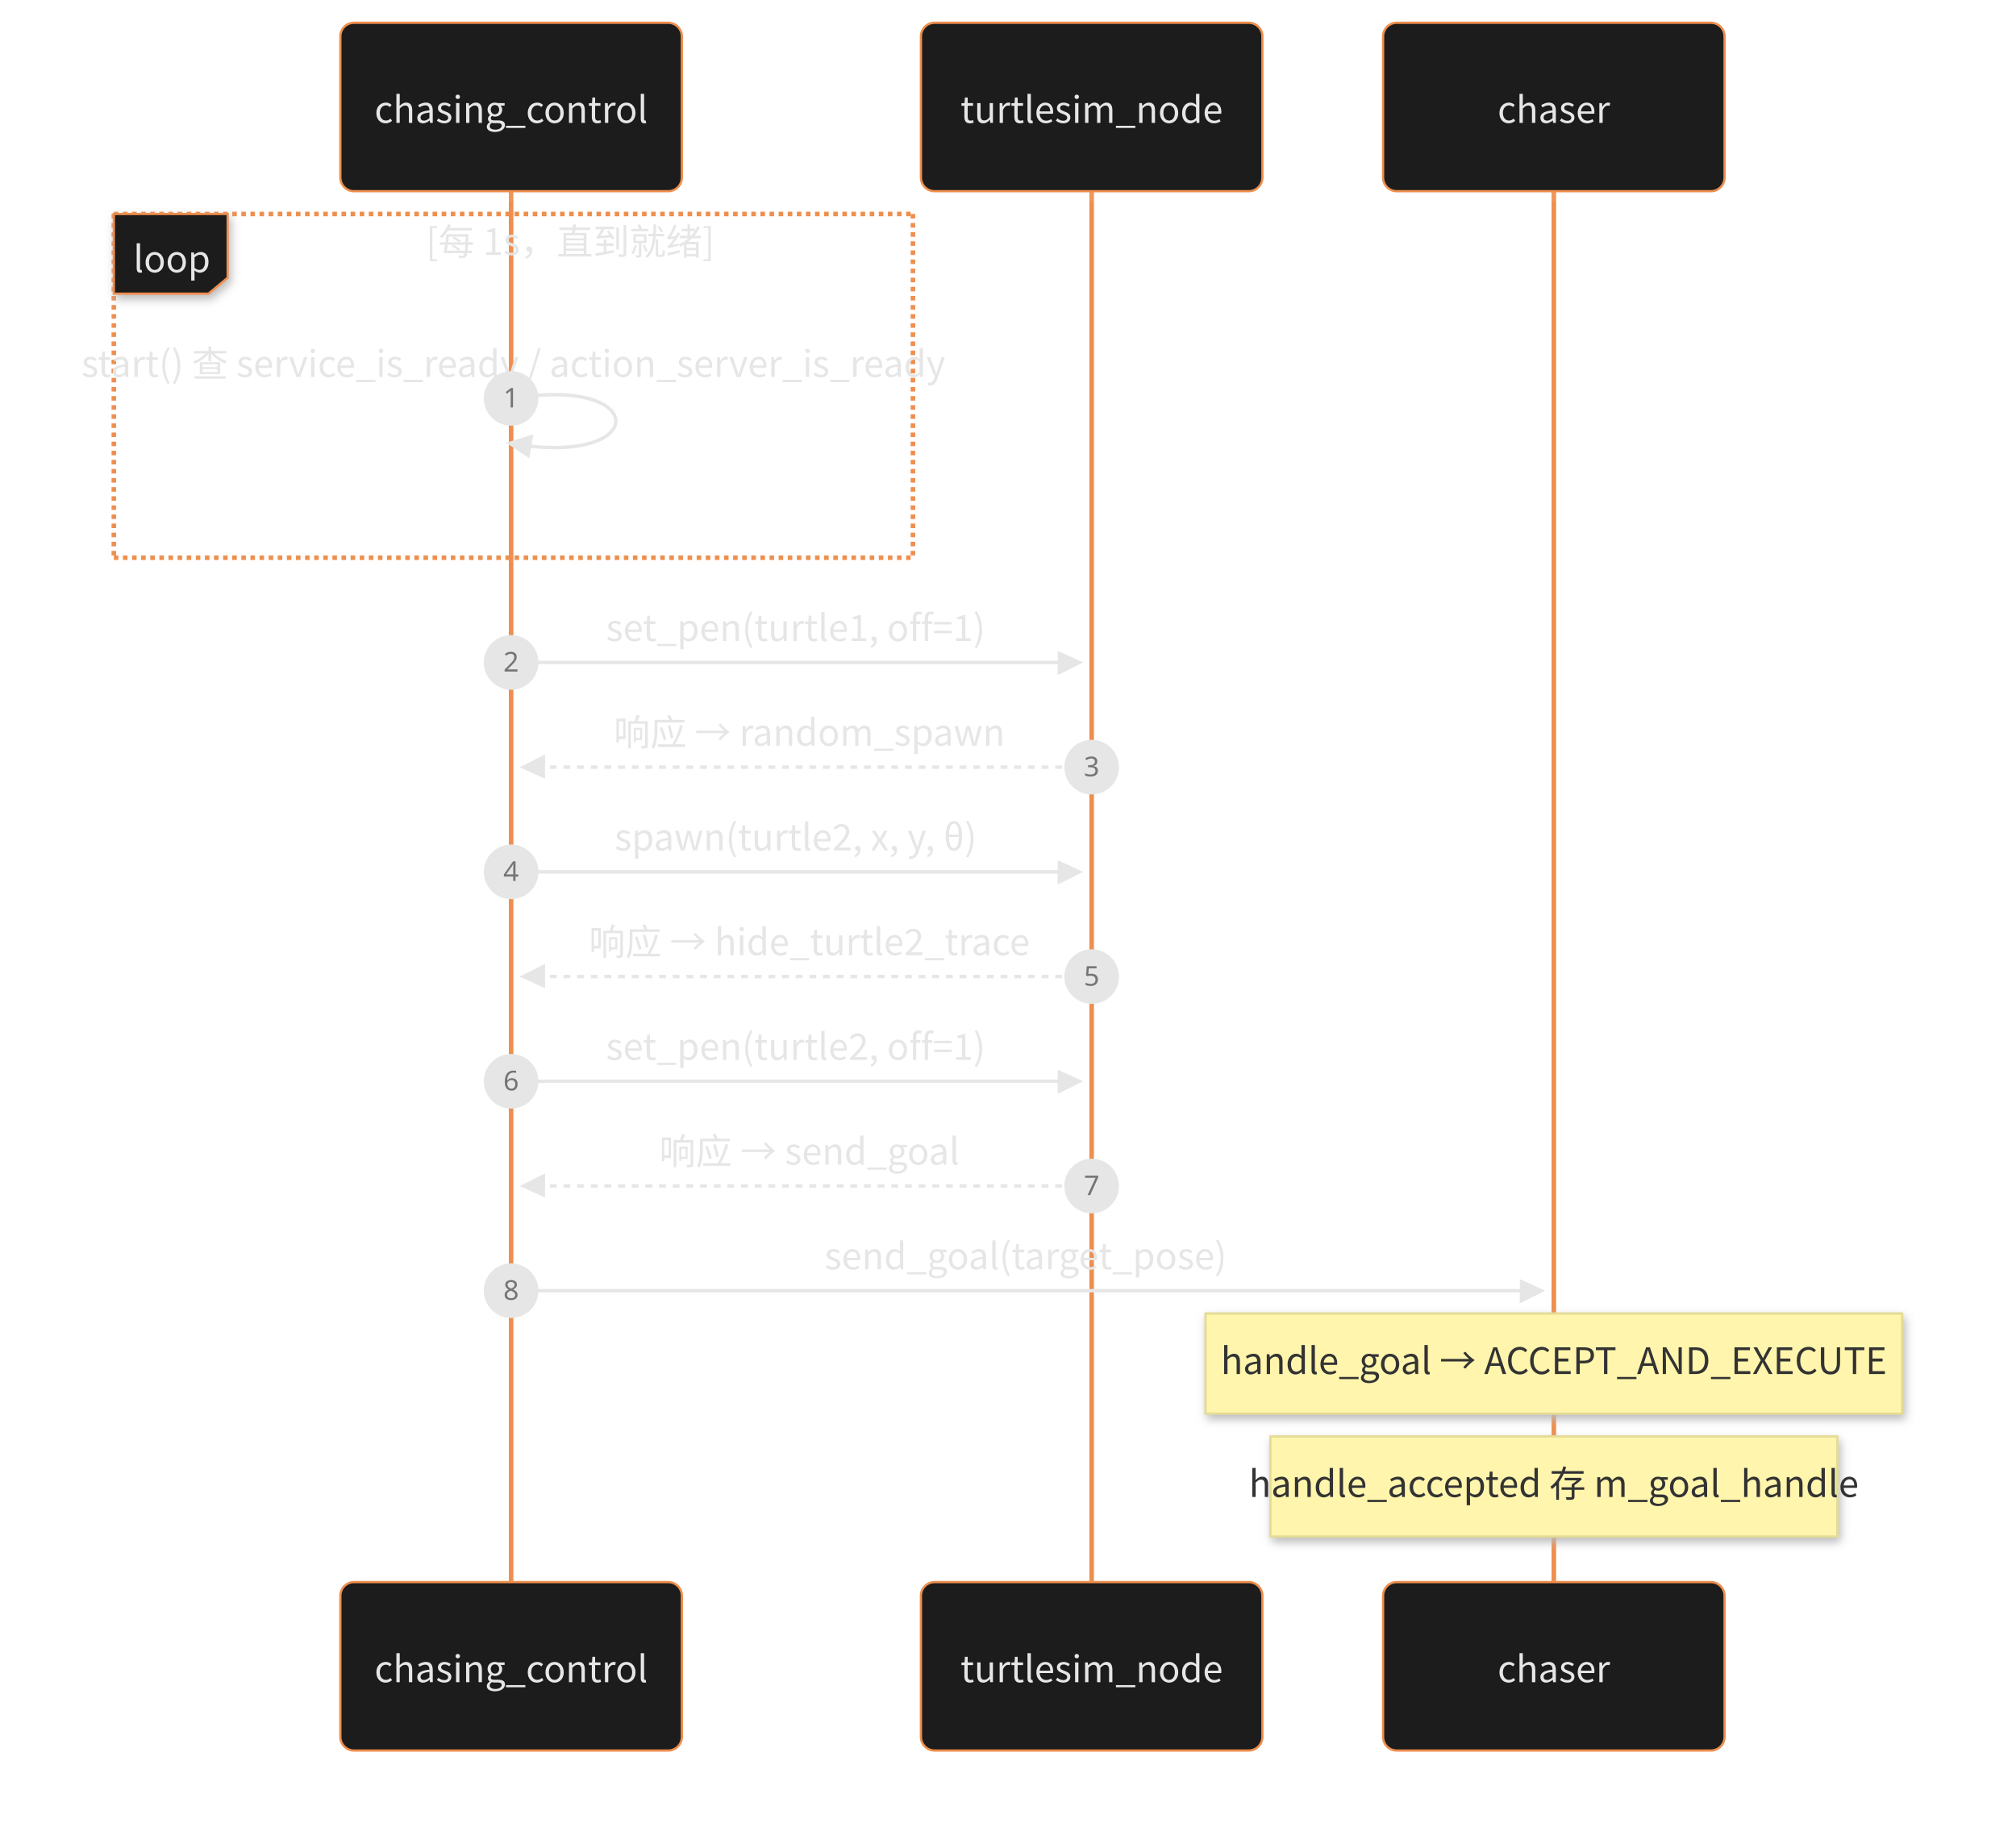
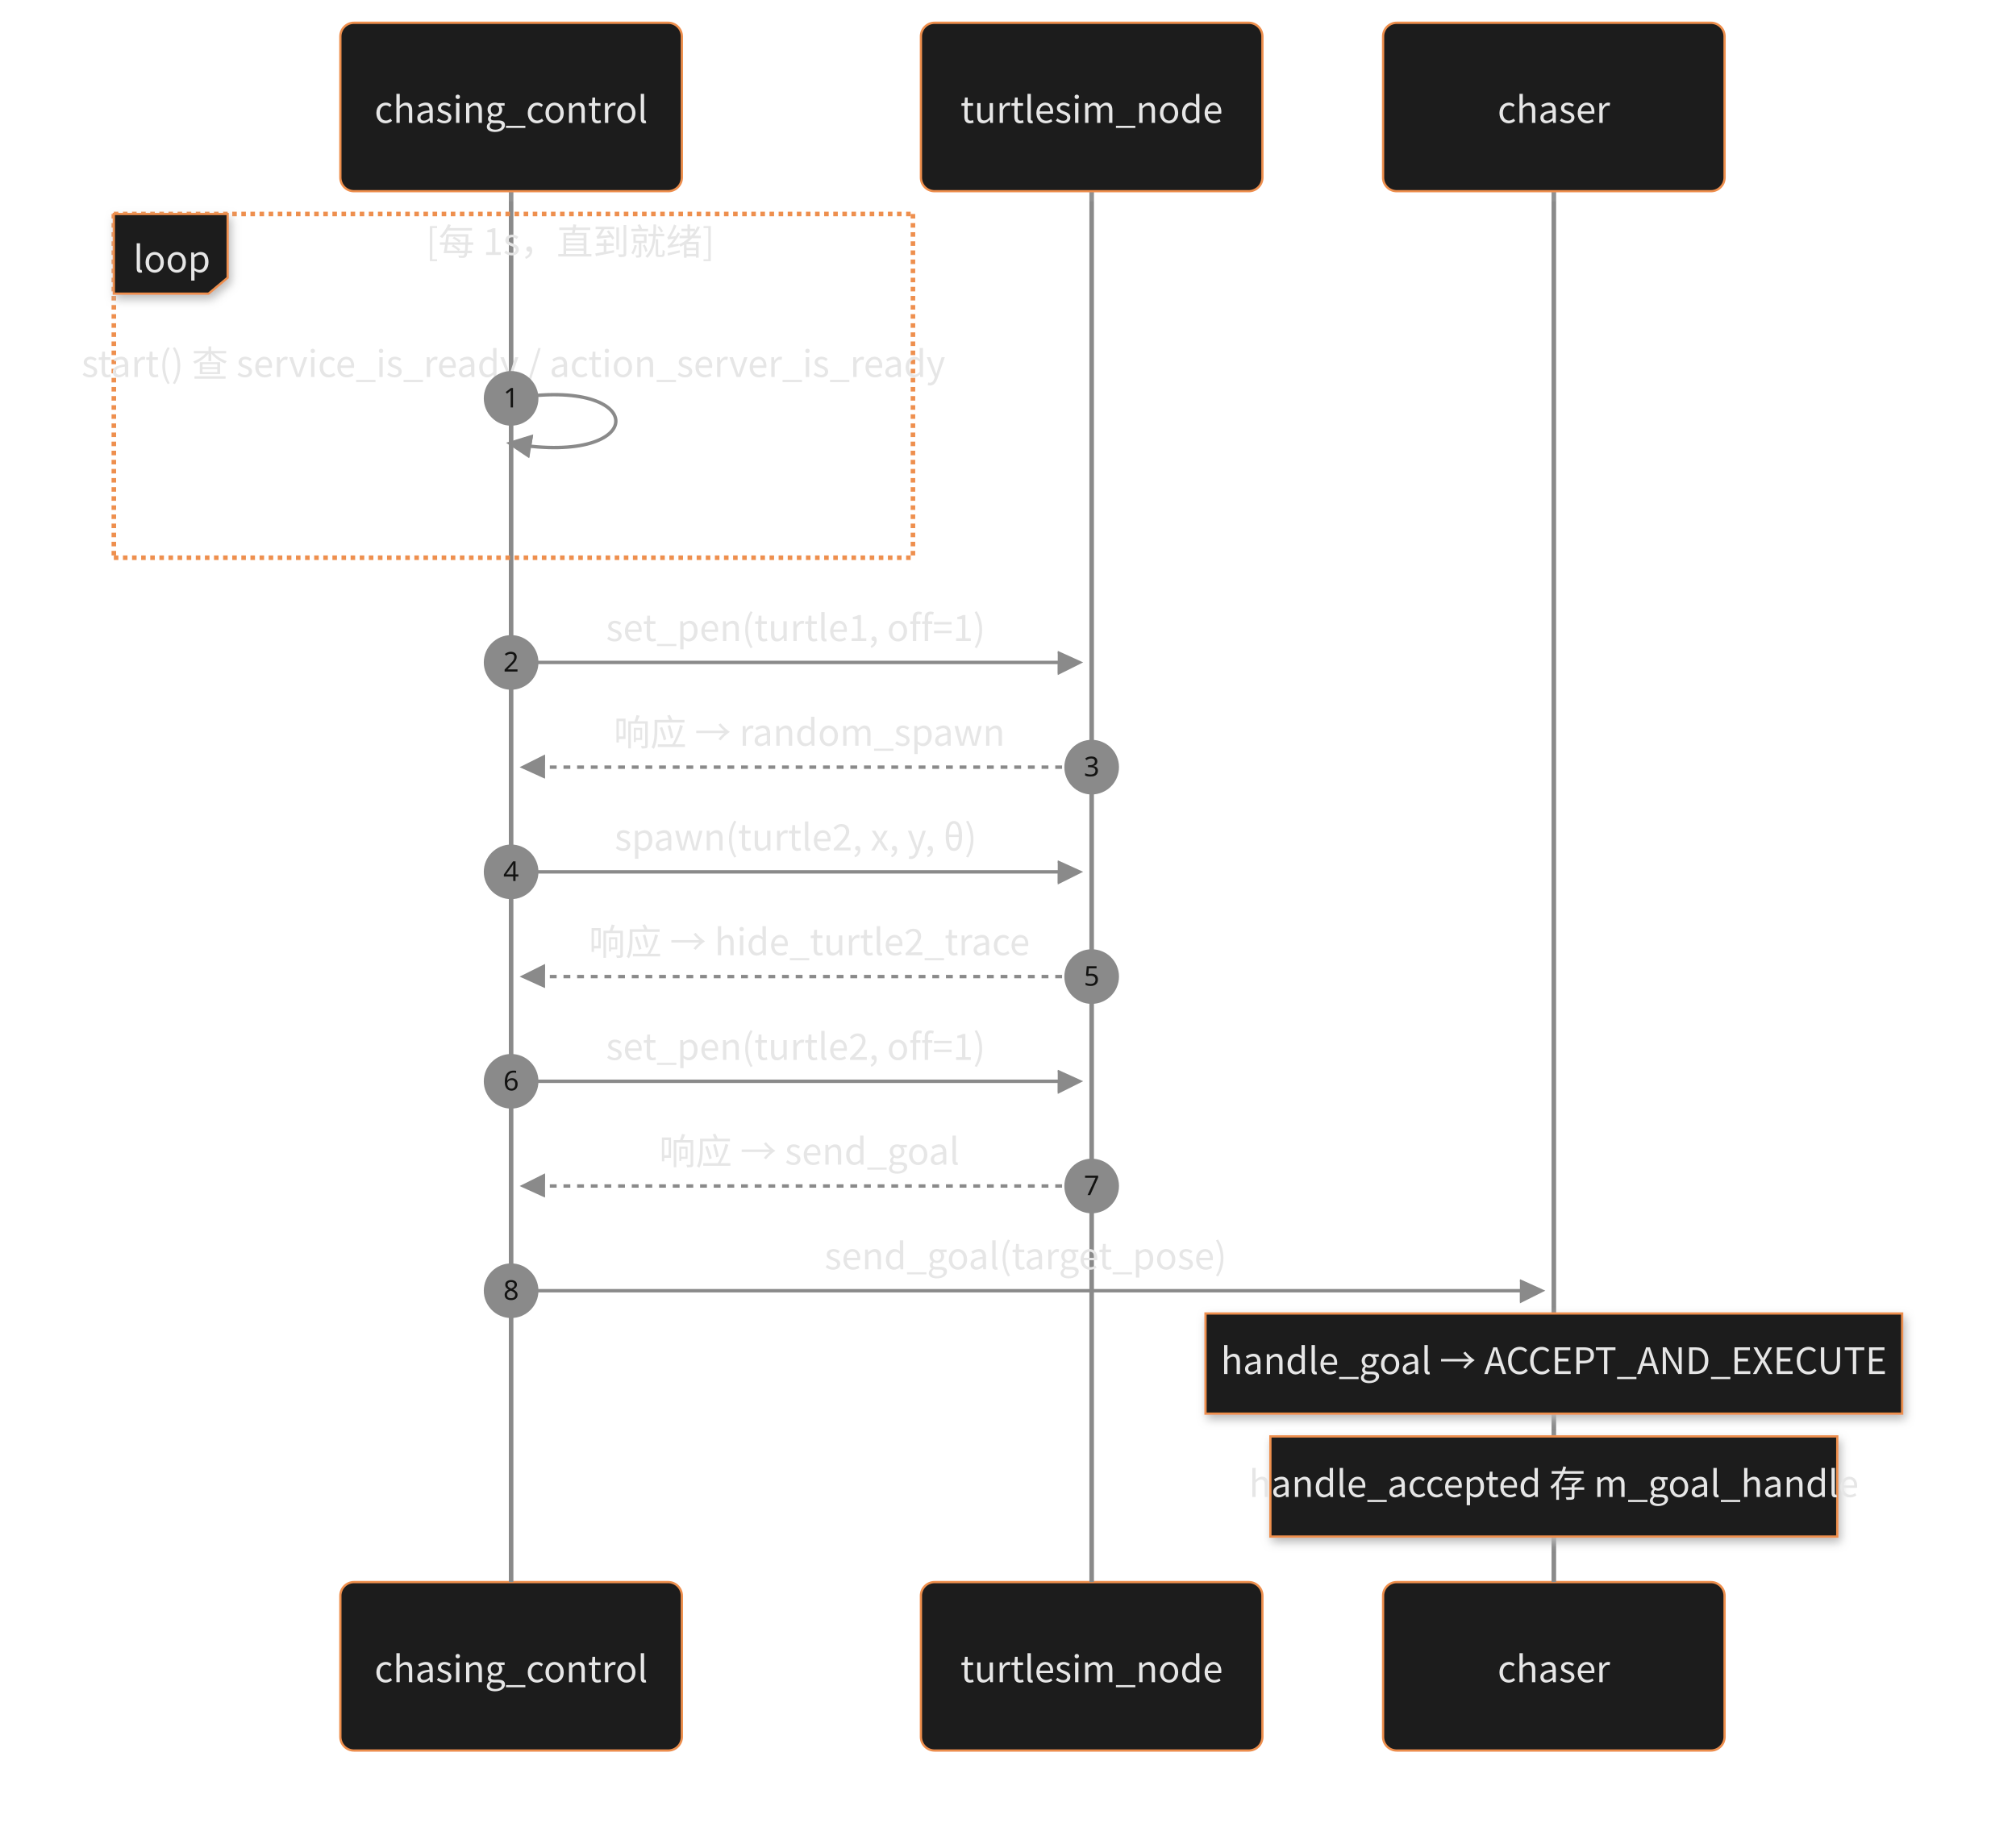
<svg xmlns="http://www.w3.org/2000/svg" id="my-svg" width="100%" style="max-width: 885.5px; background-color: rgb(19, 19, 18);" viewBox="-149.5 -10 885.5 810" role="graphics-document document" aria-roledescription="sequence">
  <g>
    <rect x="458" y="685" fill="#eaeaea" stroke="#666" width="150" height="74" name="CH" rx="6" ry="6" class="actor actor-bottom" data-look="neo" filter="url(#my-svg-drop-shadow)" />
    <text x="533" y="722" dominant-baseline="central" alignment-baseline="central" class="actor actor-box" style="text-anchor: middle; font-size: 16px; font-weight: 400;">
      <tspan x="533" dy="0">chaser</tspan>
    </text>
  </g>
  <g>
    <rect x="255" y="685" fill="#eaeaea" stroke="#666" width="150" height="74" name="TS" rx="6" ry="6" class="actor actor-bottom" data-look="neo" filter="url(#my-svg-drop-shadow)" />
    <text x="330" y="722" dominant-baseline="central" alignment-baseline="central" class="actor actor-box" style="text-anchor: middle; font-size: 16px; font-weight: 400;">
      <tspan x="330" dy="0">turtlesim_node</tspan>
    </text>
  </g>
  <g>
    <rect x="0" y="685" fill="#eaeaea" stroke="#666" width="150" height="74" name="CC" rx="6" ry="6" class="actor actor-bottom" data-look="neo" filter="url(#my-svg-drop-shadow)" />
    <text x="75" y="722" dominant-baseline="central" alignment-baseline="central" class="actor actor-box" style="text-anchor: middle; font-size: 16px; font-weight: 400;">
      <tspan x="75" dy="0">chasing_control</tspan>
    </text>
  </g>
  <g>
    <line id="actor2" x1="533" y1="74" x2="533" y2="685" class="actor-line 200" stroke-width="0.5px" stroke="#999" name="CH" data-et="life-line" data-id="CH" />
    <g id="root-2" data-look="neo" data-et="participant" data-type="participant" data-id="CH">
      <rect x="458" y="0" fill="#eaeaea" stroke="#666" width="150" height="74" name="CH" rx="6" ry="6" class="actor actor-top" data-look="neo" filter="url(#my-svg-drop-shadow)" />
      <text x="533" y="37" dominant-baseline="central" alignment-baseline="central" class="actor actor-box" style="text-anchor: middle; font-size: 16px; font-weight: 400;">
        <tspan x="533" dy="0">chaser</tspan>
      </text>
    </g>
  </g>
  <g>
    <line id="actor1" x1="330" y1="74" x2="330" y2="685" class="actor-line 200" stroke-width="0.5px" stroke="#999" name="TS" data-et="life-line" data-id="TS" />
    <g id="root-1" data-look="neo" data-et="participant" data-type="participant" data-id="TS">
      <rect x="255" y="0" fill="#eaeaea" stroke="#666" width="150" height="74" name="TS" rx="6" ry="6" class="actor actor-top" data-look="neo" filter="url(#my-svg-drop-shadow)" />
      <text x="330" y="37" dominant-baseline="central" alignment-baseline="central" class="actor actor-box" style="text-anchor: middle; font-size: 16px; font-weight: 400;">
        <tspan x="330" dy="0">turtlesim_node</tspan>
      </text>
    </g>
  </g>
  <g>
    <line id="actor0" x1="75" y1="74" x2="75" y2="685" class="actor-line 200" stroke-width="0.5px" stroke="#999" name="CC" data-et="life-line" data-id="CC" />
    <g id="root-0" data-look="neo" data-et="participant" data-type="participant" data-id="CC">
      <rect x="0" y="0" fill="#eaeaea" stroke="#666" width="150" height="74" name="CC" rx="6" ry="6" class="actor actor-top" data-look="neo" filter="url(#my-svg-drop-shadow)" />
      <text x="75" y="37" dominant-baseline="central" alignment-baseline="central" class="actor actor-box" style="text-anchor: middle; font-size: 16px; font-weight: 400;">
        <tspan x="75" dy="0">chasing_control</tspan>
      </text>
    </g>
  </g>
-   <style>#my-svg{font-family:Noto Sans CJK SC,Noto Sans CJK JP,sans-serif;font-size:16px;fill:#E6E6E6;}@keyframes edge-animation-frame{from{stroke-dashoffset:0;}}@keyframes dash{to{stroke-dashoffset:0;}}#my-svg .edge-animation-slow{stroke-dasharray:9,5!important;stroke-dashoffset:900;animation:dash 50s linear infinite;stroke-linecap:round;}#my-svg .edge-animation-fast{stroke-dasharray:9,5!important;stroke-dashoffset:900;animation:dash 20s linear infinite;stroke-linecap:round;}#my-svg .error-icon{fill:#181818;}#my-svg .error-text{fill:#e7e7e7;stroke:#e7e7e7;}#my-svg .edge-thickness-normal{stroke-width:1px;}#my-svg .edge-thickness-thick{stroke-width:3.5px;}#my-svg .edge-pattern-solid{stroke-dasharray:0;}#my-svg .edge-thickness-invisible{stroke-width:0;fill:none;}#my-svg .edge-pattern-dashed{stroke-dasharray:3;}#my-svg .edge-pattern-dotted{stroke-dasharray:2;}#my-svg .marker{fill:#8A8A8A;stroke:#8A8A8A;}#my-svg .marker.cross{stroke:#8A8A8A;}#my-svg svg{font-family:Noto Sans CJK SC,Noto Sans CJK JP,sans-serif;font-size:16px;}#my-svg p{margin:0;}#my-svg .actor{stroke:#EE8F4E;fill:#1C1C1C;stroke-width:1;}#my-svg rect.actor.outer-path[data-look="neo"]{filter:drop-shadow( 1px 2px 2px rgba(185,185,185,1));}#my-svg rect.note[data-look="neo"]{stroke:hsl(52.683, 60%, 73.922%);fill:#fff5ad;filter:drop-shadow( 1px 2px 2px rgba(185,185,185,1));}#my-svg text.actor&gt;tspan{fill:#E6E6E6;stroke:none;}#my-svg .actor-line{stroke:#EE8F4E;}#my-svg .innerArc{stroke-width:1.5;stroke-dasharray:none;}#my-svg .messageLine0{stroke-width:1.5;stroke-dasharray:none;stroke:#E6E6E6;}#my-svg .messageLine1{stroke-width:1.5;stroke-dasharray:2,2;stroke:#E6E6E6;}#my-svg [id$="-arrowhead"] path{fill:#E6E6E6;stroke:#E6E6E6;}#my-svg .sequenceNumber{fill:#757575;}#my-svg [id$="-sequencenumber"]{fill:#E6E6E6;}#my-svg [id$="-crosshead"] path{fill:#E6E6E6;stroke:#E6E6E6;}#my-svg .messageText{fill:#E6E6E6;stroke:none;}#my-svg .labelBox{stroke:#EE8F4E;fill:#1C1C1C;filter:drop-shadow( 1px 2px 2px rgba(185,185,185,1));}#my-svg .labelText,#my-svg .labelText&gt;tspan{fill:#E6E6E6;stroke:none;}#my-svg .loopText,#my-svg .loopText&gt;tspan{fill:#E6E6E6;stroke:none;}#my-svg .sectionTitle,#my-svg .sectionTitle&gt;tspan{fill:#E6E6E6;stroke:none;}#my-svg .loopLine{stroke-width:2px;stroke-dasharray:2,2;stroke:#EE8F4E;fill:#EE8F4E;}#my-svg .note{stroke:hsl(52.683, 60%, 73.922%);fill:#fff5ad;}#my-svg .noteText,#my-svg .noteText&gt;tspan{fill:#333;stroke:none;}#my-svg .activation0{fill:#1C1C1C;stroke:hsl(0, 0%, 0.98%);}#my-svg .activation1{fill:#1C1C1C;stroke:hsl(0, 0%, 0.98%);}#my-svg .activation2{fill:#1C1C1C;stroke:hsl(0, 0%, 0.98%);}#my-svg .actorPopupMenu{position:absolute;}#my-svg .actorPopupMenuPanel{position:absolute;fill:#1C1C1C;box-shadow:0px 8px 16px 0px rgba(0,0,0,0.2);filter:drop-shadow(3px 5px 2px rgb(0 0 0 / 0.4));}#my-svg .actor-man circle,#my-svg line{fill:#1C1C1C;stroke-width:2px;}#my-svg g rect.rect{filter:drop-shadow( 1px 2px 2px rgba(185,185,185,1));stroke:#EE8F4E;}#my-svg .node .neo-node{stroke:#EE8F4E;}#my-svg [data-look="neo"].node rect,#my-svg [data-look="neo"].cluster rect,#my-svg [data-look="neo"].node polygon{stroke:#EE8F4E;filter:drop-shadow( 1px 2px 2px rgba(185,185,185,1));}#my-svg [data-look="neo"].swimlane.cluster rect{filter:none;}#my-svg [data-look="neo"].node path{stroke:#EE8F4E;stroke-width:1px;}#my-svg [data-look="neo"].node .outer-path{filter:drop-shadow( 1px 2px 2px rgba(185,185,185,1));}#my-svg [data-look="neo"].node .neo-line path{stroke:#EE8F4E;filter:none;}#my-svg [data-look="neo"].node circle{stroke:#EE8F4E;filter:drop-shadow( 1px 2px 2px rgba(185,185,185,1));}#my-svg [data-look="neo"].node circle .state-start{fill:#000000;}#my-svg [data-look="neo"].icon-shape .icon{fill:#EE8F4E;filter:drop-shadow( 1px 2px 2px rgba(185,185,185,1));}#my-svg [data-look="neo"].icon-shape .icon-neo path{stroke:#EE8F4E;filter:drop-shadow( 1px 2px 2px rgba(185,185,185,1));}#my-svg :root{--mermaid-font-family:"trebuchet ms",verdana,arial,sans-serif;}</style>
+   <style>#my-svg{font-family:Noto Sans CJK SC,Noto Sans CJK JP,sans-serif;font-size:16px;fill:#E6E6E6;}@keyframes edge-animation-frame{from{stroke-dashoffset:0;}}@keyframes dash{to{stroke-dashoffset:0;}}#my-svg .edge-animation-slow{stroke-dasharray:9,5!important;stroke-dashoffset:900;animation:dash 50s linear infinite;stroke-linecap:round;}#my-svg .edge-animation-fast{stroke-dasharray:9,5!important;stroke-dashoffset:900;animation:dash 20s linear infinite;stroke-linecap:round;}#my-svg .error-icon{fill:#181818;}#my-svg .error-text{fill:#e7e7e7;stroke:#e7e7e7;}#my-svg .edge-thickness-normal{stroke-width:1px;}#my-svg .edge-thickness-thick{stroke-width:3.5px;}#my-svg .edge-pattern-solid{stroke-dasharray:0;}#my-svg .edge-thickness-invisible{stroke-width:0;fill:none;}#my-svg .edge-pattern-dashed{stroke-dasharray:3;}#my-svg .edge-pattern-dotted{stroke-dasharray:2;}#my-svg .marker{fill:#8A8A8A;stroke:#8A8A8A;}#my-svg .marker.cross{stroke:#8A8A8A;}#my-svg svg{font-family:Noto Sans CJK SC,Noto Sans CJK JP,sans-serif;font-size:16px;}#my-svg p{margin:0;}#my-svg .actor{stroke:#EE8F4E;fill:#1C1C1C;stroke-width:1;}#my-svg rect.actor.outer-path[data-look="neo"]{filter:drop-shadow( 1px 2px 2px rgba(185,185,185,1));}#my-svg rect.note[data-look="neo"]{stroke:#EE8F4E;fill:#1C1C1C;filter:drop-shadow( 1px 2px 2px rgba(185,185,185,1));}#my-svg text.actor&gt;tspan{fill:#E6E6E6;stroke:none;}#my-svg .actor-line{stroke:#8A8A8A;}#my-svg .innerArc{stroke-width:1.5;stroke-dasharray:none;}#my-svg .messageLine0{stroke-width:1.5;stroke-dasharray:none;stroke:#8A8A8A;}#my-svg .messageLine1{stroke-width:1.5;stroke-dasharray:2,2;stroke:#8A8A8A;}#my-svg [id$="-arrowhead"] path{fill:#8A8A8A;stroke:#8A8A8A;}#my-svg .sequenceNumber{fill:#131312;}#my-svg [id$="-sequencenumber"]{fill:#8A8A8A;}#my-svg [id$="-crosshead"] path{fill:#8A8A8A;stroke:#8A8A8A;}#my-svg .messageText{fill:#E6E6E6;stroke:none;}#my-svg .labelBox{stroke:#EE8F4E;fill:#1C1C1C;filter:drop-shadow( 1px 2px 2px rgba(185,185,185,1));}#my-svg .labelText,#my-svg .labelText&gt;tspan{fill:#E6E6E6;stroke:none;}#my-svg .loopText,#my-svg .loopText&gt;tspan{fill:#E6E6E6;stroke:none;}#my-svg .sectionTitle,#my-svg .sectionTitle&gt;tspan{fill:#E6E6E6;stroke:none;}#my-svg .loopLine{stroke-width:2px;stroke-dasharray:2,2;stroke:#EE8F4E;fill:#EE8F4E;}#my-svg .note{stroke:#EE8F4E;fill:#1C1C1C;}#my-svg .noteText,#my-svg .noteText&gt;tspan{fill:#E6E6E6;stroke:none;}#my-svg .activation0{fill:#1C1C1C;stroke:#EE8F4E;}#my-svg .activation1{fill:#1C1C1C;stroke:#EE8F4E;}#my-svg .activation2{fill:#1C1C1C;stroke:#EE8F4E;}#my-svg .actorPopupMenu{position:absolute;}#my-svg .actorPopupMenuPanel{position:absolute;fill:#1C1C1C;box-shadow:0px 8px 16px 0px rgba(0,0,0,0.2);filter:drop-shadow(3px 5px 2px rgb(0 0 0 / 0.4));}#my-svg .actor-man circle,#my-svg line{fill:#1C1C1C;stroke-width:2px;}#my-svg g rect.rect{filter:drop-shadow( 1px 2px 2px rgba(185,185,185,1));stroke:#EE8F4E;}#my-svg .node .neo-node{stroke:#EE8F4E;}#my-svg [data-look="neo"].node rect,#my-svg [data-look="neo"].cluster rect,#my-svg [data-look="neo"].node polygon{stroke:#EE8F4E;filter:drop-shadow( 1px 2px 2px rgba(185,185,185,1));}#my-svg [data-look="neo"].swimlane.cluster rect{filter:none;}#my-svg [data-look="neo"].node path{stroke:#EE8F4E;stroke-width:1px;}#my-svg [data-look="neo"].node .outer-path{filter:drop-shadow( 1px 2px 2px rgba(185,185,185,1));}#my-svg [data-look="neo"].node .neo-line path{stroke:#EE8F4E;filter:none;}#my-svg [data-look="neo"].node circle{stroke:#EE8F4E;filter:drop-shadow( 1px 2px 2px rgba(185,185,185,1));}#my-svg [data-look="neo"].node circle .state-start{fill:#000000;}#my-svg [data-look="neo"].icon-shape .icon{fill:#EE8F4E;filter:drop-shadow( 1px 2px 2px rgba(185,185,185,1));}#my-svg [data-look="neo"].icon-shape .icon-neo path{stroke:#EE8F4E;filter:drop-shadow( 1px 2px 2px rgba(185,185,185,1));}#my-svg :root{--mermaid-font-family:"trebuchet ms",verdana,arial,sans-serif;}</style>
  <g />
  <defs>
    <symbol id="my-svg-computer" width="24" height="24">
      <path transform="scale(.5)" d="M2 2v13h20v-13h-20zm18 11h-16v-9h16v9zm-10.228 6l.466-1h3.524l.467 1h-4.457zm14.228 3h-24l2-6h2.104l-1.33 4h18.45l-1.297-4h2.073l2 6zm-5-10h-14v-7h14v7z" />
    </symbol>
  </defs>
  <defs>
    <symbol id="my-svg-database" fill-rule="evenodd" clip-rule="evenodd">
      <path transform="scale(.5)" d="M12.258.001l.256.004.255.005.253.008.251.01.249.012.247.015.246.016.242.019.241.02.239.023.236.024.233.027.231.028.229.031.225.032.223.034.22.036.217.038.214.04.211.041.208.043.205.045.201.046.198.048.194.05.191.051.187.053.183.054.18.056.175.057.172.059.168.06.163.061.16.063.155.064.15.066.074.033.073.033.071.034.07.034.069.035.068.035.067.035.066.035.064.036.064.036.062.036.06.036.06.037.058.037.058.037.055.038.055.038.053.038.052.038.051.039.05.039.048.039.047.039.045.04.044.04.043.04.041.04.04.041.039.041.037.041.036.041.034.041.033.042.032.042.03.042.029.042.027.042.026.043.024.043.023.043.021.043.02.043.018.044.017.043.015.044.013.044.012.044.011.045.009.044.007.045.006.045.004.045.002.045.001.045v17l-.001.045-.002.045-.004.045-.006.045-.007.045-.009.044-.011.045-.012.044-.013.044-.015.044-.017.043-.018.044-.02.043-.021.043-.023.043-.024.043-.026.043-.027.042-.029.042-.03.042-.032.042-.033.042-.034.041-.036.041-.037.041-.039.041-.04.041-.041.04-.043.04-.044.04-.045.04-.047.039-.048.039-.05.039-.051.039-.052.038-.053.038-.055.038-.055.038-.058.037-.058.037-.06.037-.06.036-.062.036-.064.036-.064.036-.066.035-.067.035-.068.035-.069.035-.07.034-.071.034-.073.033-.074.033-.15.066-.155.064-.16.063-.163.061-.168.06-.172.059-.175.057-.18.056-.183.054-.187.053-.191.051-.194.05-.198.048-.201.046-.205.045-.208.043-.211.041-.214.04-.217.038-.22.036-.223.034-.225.032-.229.031-.231.028-.233.027-.236.024-.239.023-.241.02-.242.019-.246.016-.247.015-.249.012-.251.01-.253.008-.255.005-.256.004-.258.001-.258-.001-.256-.004-.255-.005-.253-.008-.251-.01-.249-.012-.247-.015-.245-.016-.243-.019-.241-.02-.238-.023-.236-.024-.234-.027-.231-.028-.228-.031-.226-.032-.223-.034-.22-.036-.217-.038-.214-.04-.211-.041-.208-.043-.204-.045-.201-.046-.198-.048-.195-.05-.19-.051-.187-.053-.184-.054-.179-.056-.176-.057-.172-.059-.167-.06-.164-.061-.159-.063-.155-.064-.151-.066-.074-.033-.072-.033-.072-.034-.07-.034-.069-.035-.068-.035-.067-.035-.066-.035-.064-.036-.063-.036-.062-.036-.061-.036-.06-.037-.058-.037-.057-.037-.056-.038-.055-.038-.053-.038-.052-.038-.051-.039-.049-.039-.049-.039-.046-.039-.046-.04-.044-.04-.043-.04-.041-.04-.04-.041-.039-.041-.037-.041-.036-.041-.034-.041-.033-.042-.032-.042-.03-.042-.029-.042-.027-.042-.026-.043-.024-.043-.023-.043-.021-.043-.02-.043-.018-.044-.017-.043-.015-.044-.013-.044-.012-.044-.011-.045-.009-.044-.007-.045-.006-.045-.004-.045-.002-.045-.001-.045v-17l.001-.045.002-.045.004-.045.006-.045.007-.045.009-.044.011-.045.012-.044.013-.044.015-.044.017-.043.018-.044.02-.043.021-.043.023-.043.024-.043.026-.043.027-.042.029-.042.03-.042.032-.042.033-.042.034-.041.036-.041.037-.041.039-.041.04-.041.041-.04.043-.04.044-.04.046-.04.046-.039.049-.039.049-.039.051-.039.052-.038.053-.038.055-.038.056-.038.057-.037.058-.037.06-.037.061-.036.062-.036.063-.036.064-.036.066-.035.067-.035.068-.035.069-.035.07-.034.072-.034.072-.033.074-.033.151-.066.155-.064.159-.063.164-.061.167-.06.172-.059.176-.057.179-.056.184-.054.187-.053.19-.051.195-.05.198-.048.201-.046.204-.045.208-.043.211-.041.214-.04.217-.038.22-.036.223-.034.226-.032.228-.031.231-.028.234-.027.236-.024.238-.023.241-.02.243-.019.245-.016.247-.015.249-.012.251-.01.253-.008.255-.005.256-.004.258-.001.258.001zm-9.258 20.499v.01l.001.021.003.021.004.022.005.021.006.022.007.022.009.023.01.022.011.023.012.023.013.023.015.023.016.024.017.023.018.024.019.024.021.024.022.025.023.024.024.025.052.049.056.05.061.051.066.051.07.051.075.051.079.052.084.052.088.052.092.052.097.052.102.051.105.052.11.052.114.051.119.051.123.051.127.05.131.05.135.05.139.048.144.049.147.047.152.047.155.047.16.045.163.045.167.043.171.043.176.041.178.041.183.039.187.039.19.037.194.035.197.035.202.033.204.031.209.03.212.029.216.027.219.025.222.024.226.021.23.02.233.018.236.016.24.015.243.012.246.01.249.008.253.005.256.004.259.001.26-.001.257-.004.254-.005.25-.008.247-.011.244-.012.241-.014.237-.016.233-.018.231-.021.226-.021.224-.024.22-.026.216-.027.212-.028.21-.031.205-.031.202-.034.198-.034.194-.036.191-.037.187-.039.183-.04.179-.04.175-.042.172-.043.168-.044.163-.045.16-.046.155-.046.152-.047.148-.048.143-.049.139-.049.136-.05.131-.05.126-.05.123-.051.118-.052.114-.051.11-.052.106-.052.101-.052.096-.052.092-.052.088-.053.083-.051.079-.052.074-.052.07-.051.065-.051.06-.051.056-.05.051-.05.023-.024.023-.025.021-.024.02-.024.019-.024.018-.024.017-.024.015-.023.014-.024.013-.023.012-.023.01-.023.01-.022.008-.022.006-.022.006-.022.004-.022.004-.021.001-.021.001-.021v-4.127l-.077.055-.08.053-.083.054-.085.053-.087.052-.09.052-.093.051-.095.05-.097.05-.1.049-.102.049-.105.048-.106.047-.109.047-.111.046-.114.045-.115.045-.118.044-.12.043-.122.042-.124.042-.126.041-.128.04-.13.04-.132.038-.134.038-.135.037-.138.037-.139.035-.142.035-.143.034-.144.033-.147.032-.148.031-.15.03-.151.03-.153.029-.154.027-.156.027-.158.026-.159.025-.161.024-.162.023-.163.022-.165.021-.166.02-.167.019-.169.018-.169.017-.171.016-.173.015-.173.014-.175.013-.175.012-.177.011-.178.01-.179.008-.179.008-.181.006-.182.005-.182.004-.184.003-.184.002h-.37l-.184-.002-.184-.003-.182-.004-.182-.005-.181-.006-.179-.008-.179-.008-.178-.01-.176-.011-.176-.012-.175-.013-.173-.014-.172-.015-.171-.016-.17-.017-.169-.018-.167-.019-.166-.02-.165-.021-.163-.022-.162-.023-.161-.024-.159-.025-.157-.026-.156-.027-.155-.027-.153-.029-.151-.03-.15-.03-.148-.031-.146-.032-.145-.033-.143-.034-.141-.035-.14-.035-.137-.037-.136-.037-.134-.038-.132-.038-.13-.04-.128-.04-.126-.041-.124-.042-.122-.042-.12-.044-.117-.043-.116-.045-.113-.045-.112-.046-.109-.047-.106-.047-.105-.048-.102-.049-.1-.049-.097-.05-.095-.05-.093-.052-.09-.051-.087-.052-.085-.053-.083-.054-.08-.054-.077-.054v4.127zm0-5.654v.011l.001.021.003.021.004.021.005.022.006.022.007.022.009.022.01.022.011.023.012.023.013.023.015.024.016.023.017.024.018.024.019.024.021.024.022.024.023.025.024.024.052.05.056.05.061.05.066.051.07.051.075.052.079.051.084.052.088.052.092.052.097.052.102.052.105.052.11.051.114.051.119.052.123.05.127.051.131.05.135.049.139.049.144.048.147.048.152.047.155.046.16.045.163.045.167.044.171.042.176.042.178.04.183.04.187.038.19.037.194.036.197.034.202.033.204.032.209.03.212.028.216.027.219.025.222.024.226.022.23.02.233.018.236.016.24.014.243.012.246.01.249.008.253.006.256.003.259.001.26-.001.257-.003.254-.006.25-.008.247-.01.244-.012.241-.015.237-.016.233-.018.231-.02.226-.022.224-.024.22-.025.216-.027.212-.029.21-.03.205-.032.202-.033.198-.035.194-.036.191-.037.187-.039.183-.039.179-.041.175-.042.172-.043.168-.044.163-.045.16-.045.155-.047.152-.047.148-.048.143-.048.139-.05.136-.049.131-.05.126-.051.123-.051.118-.051.114-.052.11-.052.106-.052.101-.052.096-.052.092-.052.088-.052.083-.052.079-.052.074-.051.07-.052.065-.051.06-.05.056-.051.051-.049.023-.025.023-.024.021-.025.02-.024.019-.024.018-.024.017-.024.015-.023.014-.023.013-.024.012-.022.01-.023.01-.023.008-.022.006-.022.006-.022.004-.021.004-.022.001-.021.001-.021v-4.139l-.077.054-.08.054-.083.054-.085.052-.087.053-.09.051-.093.051-.095.051-.097.05-.1.049-.102.049-.105.048-.106.047-.109.047-.111.046-.114.045-.115.044-.118.044-.12.044-.122.042-.124.042-.126.041-.128.04-.13.039-.132.039-.134.038-.135.037-.138.036-.139.036-.142.035-.143.033-.144.033-.147.033-.148.031-.15.03-.151.03-.153.028-.154.028-.156.027-.158.026-.159.025-.161.024-.162.023-.163.022-.165.021-.166.02-.167.019-.169.018-.169.017-.171.016-.173.015-.173.014-.175.013-.175.012-.177.011-.178.009-.179.009-.179.007-.181.007-.182.005-.182.004-.184.003-.184.002h-.37l-.184-.002-.184-.003-.182-.004-.182-.005-.181-.007-.179-.007-.179-.009-.178-.009-.176-.011-.176-.012-.175-.013-.173-.014-.172-.015-.171-.016-.17-.017-.169-.018-.167-.019-.166-.02-.165-.021-.163-.022-.162-.023-.161-.024-.159-.025-.157-.026-.156-.027-.155-.028-.153-.028-.151-.03-.15-.03-.148-.031-.146-.033-.145-.033-.143-.033-.141-.035-.14-.036-.137-.036-.136-.037-.134-.038-.132-.039-.13-.039-.128-.04-.126-.041-.124-.042-.122-.043-.12-.043-.117-.044-.116-.044-.113-.046-.112-.046-.109-.046-.106-.047-.105-.048-.102-.049-.1-.049-.097-.05-.095-.051-.093-.051-.09-.051-.087-.053-.085-.052-.083-.054-.08-.054-.077-.054v4.139zm0-5.666v.011l.001.02.003.022.004.021.005.022.006.021.007.022.009.023.01.022.011.023.012.023.013.023.015.023.016.024.017.024.018.023.019.024.021.025.022.024.023.024.024.025.052.05.056.05.061.05.066.051.07.051.075.052.079.051.084.052.088.052.092.052.097.052.102.052.105.051.11.052.114.051.119.051.123.051.127.05.131.05.135.05.139.049.144.048.147.048.152.047.155.046.16.045.163.045.167.043.171.043.176.042.178.04.183.04.187.038.19.037.194.036.197.034.202.033.204.032.209.03.212.028.216.027.219.025.222.024.226.021.23.02.233.018.236.017.24.014.243.012.246.01.249.008.253.006.256.003.259.001.26-.001.257-.003.254-.006.25-.008.247-.01.244-.013.241-.014.237-.016.233-.018.231-.02.226-.022.224-.024.22-.025.216-.027.212-.029.21-.03.205-.032.202-.033.198-.035.194-.036.191-.037.187-.039.183-.039.179-.041.175-.042.172-.043.168-.044.163-.045.16-.045.155-.047.152-.047.148-.048.143-.049.139-.049.136-.049.131-.051.126-.05.123-.051.118-.052.114-.051.11-.052.106-.052.101-.052.096-.052.092-.052.088-.052.083-.052.079-.052.074-.052.07-.051.065-.051.06-.051.056-.05.051-.049.023-.025.023-.025.021-.024.02-.024.019-.024.018-.024.017-.024.015-.023.014-.024.013-.023.012-.023.01-.022.01-.023.008-.022.006-.022.006-.022.004-.022.004-.021.001-.021.001-.021v-4.153l-.077.054-.08.054-.083.053-.085.053-.087.053-.09.051-.093.051-.095.051-.097.05-.1.049-.102.048-.105.048-.106.048-.109.046-.111.046-.114.046-.115.044-.118.044-.12.043-.122.043-.124.042-.126.041-.128.04-.13.039-.132.039-.134.038-.135.037-.138.036-.139.036-.142.034-.143.034-.144.033-.147.032-.148.032-.15.03-.151.03-.153.028-.154.028-.156.027-.158.026-.159.024-.161.024-.162.023-.163.023-.165.021-.166.02-.167.019-.169.018-.169.017-.171.016-.173.015-.173.014-.175.013-.175.012-.177.01-.178.01-.179.009-.179.007-.181.006-.182.006-.182.004-.184.003-.184.001-.185.001-.185-.001-.184-.001-.184-.003-.182-.004-.182-.006-.181-.006-.179-.007-.179-.009-.178-.01-.176-.01-.176-.012-.175-.013-.173-.014-.172-.015-.171-.016-.17-.017-.169-.018-.167-.019-.166-.02-.165-.021-.163-.023-.162-.023-.161-.024-.159-.024-.157-.026-.156-.027-.155-.028-.153-.028-.151-.03-.15-.03-.148-.032-.146-.032-.145-.033-.143-.034-.141-.034-.14-.036-.137-.036-.136-.037-.134-.038-.132-.039-.13-.039-.128-.041-.126-.041-.124-.041-.122-.043-.12-.043-.117-.044-.116-.044-.113-.046-.112-.046-.109-.046-.106-.048-.105-.048-.102-.048-.1-.05-.097-.049-.095-.051-.093-.051-.09-.052-.087-.052-.085-.053-.083-.053-.08-.054-.077-.054v4.153zm8.74-8.179l-.257.004-.254.005-.25.008-.247.011-.244.012-.241.014-.237.016-.233.018-.231.021-.226.022-.224.023-.22.026-.216.027-.212.028-.21.031-.205.032-.202.033-.198.034-.194.036-.191.038-.187.038-.183.04-.179.041-.175.042-.172.043-.168.043-.163.045-.16.046-.155.046-.152.048-.148.048-.143.048-.139.049-.136.05-.131.05-.126.051-.123.051-.118.051-.114.052-.11.052-.106.052-.101.052-.096.052-.092.052-.088.052-.083.052-.079.052-.074.051-.07.052-.065.051-.06.05-.056.05-.051.05-.023.025-.023.024-.021.024-.02.025-.019.024-.018.024-.017.023-.015.024-.014.023-.013.023-.012.023-.01.023-.01.022-.008.022-.006.023-.006.021-.004.022-.004.021-.001.021-.001.021.001.021.001.021.004.021.004.022.006.021.006.023.008.022.01.022.01.023.012.023.013.023.014.023.015.024.017.023.018.024.019.024.02.025.021.024.023.024.023.025.051.05.056.05.06.05.065.051.07.052.074.051.079.052.083.052.088.052.092.052.096.052.101.052.106.052.11.052.114.052.118.051.123.051.126.051.131.05.136.05.139.049.143.048.148.048.152.048.155.046.16.046.163.045.168.043.172.043.175.042.179.041.183.04.187.038.191.038.194.036.198.034.202.033.205.032.21.031.212.028.216.027.22.026.224.023.226.022.231.021.233.018.237.016.241.014.244.012.247.011.25.008.254.005.257.004.26.001.26-.001.257-.004.254-.005.25-.008.247-.011.244-.012.241-.014.237-.016.233-.018.231-.021.226-.022.224-.023.22-.026.216-.027.212-.028.21-.031.205-.032.202-.033.198-.034.194-.036.191-.038.187-.038.183-.04.179-.041.175-.042.172-.043.168-.043.163-.045.16-.046.155-.046.152-.048.148-.048.143-.048.139-.049.136-.05.131-.05.126-.051.123-.051.118-.051.114-.052.11-.052.106-.052.101-.052.096-.052.092-.052.088-.052.083-.052.079-.052.074-.051.07-.052.065-.051.06-.05.056-.05.051-.05.023-.025.023-.024.021-.024.02-.025.019-.024.018-.024.017-.023.015-.024.014-.023.013-.023.012-.023.01-.023.01-.022.008-.022.006-.023.006-.021.004-.022.004-.021.001-.021.001-.021-.001-.021-.001-.021-.004-.021-.004-.022-.006-.021-.006-.023-.008-.022-.01-.022-.01-.023-.012-.023-.013-.023-.014-.023-.015-.024-.017-.023-.018-.024-.019-.024-.02-.025-.021-.024-.023-.024-.023-.025-.051-.05-.056-.05-.06-.05-.065-.051-.07-.052-.074-.051-.079-.052-.083-.052-.088-.052-.092-.052-.096-.052-.101-.052-.106-.052-.11-.052-.114-.052-.118-.051-.123-.051-.126-.051-.131-.05-.136-.05-.139-.049-.143-.048-.148-.048-.152-.048-.155-.046-.16-.046-.163-.045-.168-.043-.172-.043-.175-.042-.179-.041-.183-.04-.187-.038-.191-.038-.194-.036-.198-.034-.202-.033-.205-.032-.21-.031-.212-.028-.216-.027-.22-.026-.224-.023-.226-.022-.231-.021-.233-.018-.237-.016-.241-.014-.244-.012-.247-.011-.25-.008-.254-.005-.257-.004-.26-.001-.26.001z" />
    </symbol>
  </defs>
  <defs>
    <symbol id="my-svg-clock" width="24" height="24">
      <path transform="scale(.5)" d="M12 2c5.514 0 10 4.486 10 10s-4.486 10-10 10-10-4.486-10-10 4.486-10 10-10zm0-2c-6.627 0-12 5.373-12 12s5.373 12 12 12 12-5.373 12-12-5.373-12-12-12zm5.848 12.459c.202.038.202.333.001.372-1.907.361-6.045 1.111-6.547 1.111-.719 0-1.301-.582-1.301-1.301 0-.512.77-5.447 1.125-7.445.034-.192.312-.181.343.014l.985 6.238 5.394 1.011z" />
    </symbol>
  </defs>
  <defs>
    <marker id="my-svg-arrowhead" refX="7.9" refY="5" markerUnits="userSpaceOnUse" markerWidth="12" markerHeight="12" orient="auto-start-reverse">
      <path d="M -1 0 L 10 5 L 0 10 z" />
    </marker>
  </defs>
  <defs>
    <marker id="my-svg-crosshead" markerWidth="15" markerHeight="8" orient="auto" refX="4" refY="4.5">
      <path fill="none" stroke="#000000" stroke-width="1pt" d="M 1,2 L 6,7 M 6,2 L 1,7" style="stroke-dasharray: 0, 0;" />
    </marker>
  </defs>
  <defs>
    <marker id="my-svg-filled-head" refX="15.5" refY="7" markerWidth="20" markerHeight="28" orient="auto">
      <path d="M 18,7 L9,13 L14,7 L9,1 Z" />
    </marker>
  </defs>
  <defs>
    <marker id="my-svg-sequencenumber" refX="15" refY="15" markerWidth="60" markerHeight="40" orient="auto">
      <circle cx="15" cy="15" r="6" />
    </marker>
  </defs>
  <defs>
    <marker id="my-svg-solidTopArrowHead" refX="7.9" refY="7.25" markerUnits="userSpaceOnUse" markerWidth="12" markerHeight="12" orient="auto-start-reverse">
      <path d="M 0 0 L 10 8 L 0 8 z" />
    </marker>
  </defs>
  <defs>
    <marker id="my-svg-solidBottomArrowHead" refX="7.9" refY="0.75" markerUnits="userSpaceOnUse" markerWidth="12" markerHeight="12" orient="auto-start-reverse">
      <path d="M 0 0 L 10 0 L 0 8 z" />
    </marker>
  </defs>
  <defs>
    <marker id="my-svg-stickTopArrowHead" refX="7.5" refY="7" markerUnits="userSpaceOnUse" markerWidth="12" markerHeight="12" orient="auto-start-reverse">
      <path d="M 0 0 L 7 7" stroke="black" stroke-width="1.5" fill="none" />
    </marker>
  </defs>
  <defs>
    <marker id="my-svg-stickBottomArrowHead" refX="7.5" refY="0" markerUnits="userSpaceOnUse" markerWidth="12" markerHeight="12" orient="auto-start-reverse">
      <path d="M 0 7 L 7 0" stroke="black" stroke-width="1.5" fill="none" />
    </marker>
  </defs>
  <defs>
    <filter id="my-svg-drop-shadow" height="130%" width="130%">
      <feDropShadow dx="4" dy="4" stdDeviation="0" flood-opacity="0.06" flood-color="#FFFFFF" />
    </filter>
  </defs>
  <g data-et="control-structure" data-id="i3">
    <line x1="-99.5" y1="84" x2="251.5" y2="84" class="loopLine" />
    <line x1="251.5" y1="84" x2="251.5" y2="235" class="loopLine" />
    <line x1="-99.5" y1="235" x2="251.5" y2="235" class="loopLine" />
    <line x1="-99.5" y1="84" x2="-99.5" y2="235" class="loopLine" />
    <polygon points="-99.5,84 -49.5,84 -49.5,112 -57.9,119 -99.5,119" class="labelBox" />
    <text x="-74" y="104" text-anchor="middle" dominant-baseline="middle" alignment-baseline="middle" class="labelText" style="font-size: 16px; font-weight: 400;">loop</text>
    <text x="101" y="102" text-anchor="middle" class="loopText" style="font-size: 16px; font-weight: 400;">
      <tspan x="101">[每 1s，直到就绪]</tspan>
    </text>
  </g>
  <g data-et="note" data-id="i11">
    <rect x="380" y="567" fill="#EDF2AE" stroke="#666" width="306" height="44" class="note" data-look="neo" />
    <text x="533" y="572" text-anchor="middle" dominant-baseline="middle" alignment-baseline="middle" class="noteText" dy="1em" style="font-size: 16px; font-weight: 400;">
      <tspan x="533">handle_goal → ACCEPT_AND_EXECUTE</tspan>
    </text>
  </g>
  <g data-et="note" data-id="i12">
    <rect x="408.5" y="621" fill="#EDF2AE" stroke="#666" width="249" height="44" class="note" data-look="neo" />
    <text x="533" y="626" text-anchor="middle" dominant-baseline="middle" alignment-baseline="middle" class="noteText" dy="1em" style="font-size: 16px; font-weight: 400;">
      <tspan x="533">handle_accepted 存 m_goal_handle</tspan>
    </text>
  </g>
  <text x="76" y="134" text-anchor="middle" dominant-baseline="middle" alignment-baseline="middle" class="messageText" dy="1em" style="font-size: 16px; font-weight: 400;">start() 查 service_is_ready / action_server_is_ready</text>
  <path d="M 76,165 C 136,155 136,195 76,185" class="messageLine0" data-et="message" data-id="i2" data-from="CC" data-to="CC" stroke-width="2" stroke="none" marker-end="url(#my-svg-arrowhead)" x1="82" style="fill: none;" />
  <line x1="75" y1="165" x2="75" y2="165" stroke-width="0" marker-start="url(#my-svg-sequencenumber)" />
  <text x="75" y="169" font-family="sans-serif" font-size="12px" text-anchor="middle" class="sequenceNumber">1</text>
  <text x="200" y="250" text-anchor="middle" dominant-baseline="middle" alignment-baseline="middle" class="messageText" dy="1em" style="font-size: 16px; font-weight: 400;">set_pen(turtle1, off=1)</text>
  <line x1="82" y1="281" x2="323" y2="281" class="messageLine0" data-et="message" data-id="i4" data-from="CC" data-to="TS" stroke-width="2" stroke="none" marker-end="url(#my-svg-arrowhead)" style="fill: none;" />
  <line x1="75" y1="281" x2="75" y2="281" stroke-width="0" marker-start="url(#my-svg-sequencenumber)" />
  <text x="75" y="285" font-family="sans-serif" font-size="12px" text-anchor="middle" class="sequenceNumber">2</text>
  <text x="206" y="296" text-anchor="middle" dominant-baseline="middle" alignment-baseline="middle" class="messageText" dy="1em" style="font-size: 16px; font-weight: 400;">响应 → random_spawn</text>
  <line x1="335" y1="327" x2="82" y2="327" class="messageLine1" data-et="message" data-id="i5" data-from="TS" data-to="CC" stroke-width="2" stroke="none" marker-end="url(#my-svg-arrowhead)" style="stroke-dasharray: 3, 3; fill: none;" />
  <line x1="330" y1="327" x2="330" y2="327" stroke-width="0" marker-start="url(#my-svg-sequencenumber)" />
  <text x="330" y="331" font-family="sans-serif" font-size="12px" text-anchor="middle" class="sequenceNumber">3</text>
  <text x="200" y="342" text-anchor="middle" dominant-baseline="middle" alignment-baseline="middle" class="messageText" dy="1em" style="font-size: 16px; font-weight: 400;">spawn(turtle2, x, y, θ)</text>
  <line x1="82" y1="373" x2="323" y2="373" class="messageLine0" data-et="message" data-id="i6" data-from="CC" data-to="TS" stroke-width="2" stroke="none" marker-end="url(#my-svg-arrowhead)" style="fill: none;" />
  <line x1="75" y1="373" x2="75" y2="373" stroke-width="0" marker-start="url(#my-svg-sequencenumber)" />
  <text x="75" y="377" font-family="sans-serif" font-size="12px" text-anchor="middle" class="sequenceNumber">4</text>
  <text x="206" y="388" text-anchor="middle" dominant-baseline="middle" alignment-baseline="middle" class="messageText" dy="1em" style="font-size: 16px; font-weight: 400;">响应 → hide_turtle2_trace</text>
  <line x1="335" y1="419" x2="82" y2="419" class="messageLine1" data-et="message" data-id="i7" data-from="TS" data-to="CC" stroke-width="2" stroke="none" marker-end="url(#my-svg-arrowhead)" style="stroke-dasharray: 3, 3; fill: none;" />
  <line x1="330" y1="419" x2="330" y2="419" stroke-width="0" marker-start="url(#my-svg-sequencenumber)" />
  <text x="330" y="423" font-family="sans-serif" font-size="12px" text-anchor="middle" class="sequenceNumber">5</text>
  <text x="200" y="434" text-anchor="middle" dominant-baseline="middle" alignment-baseline="middle" class="messageText" dy="1em" style="font-size: 16px; font-weight: 400;">set_pen(turtle2, off=1)</text>
  <line x1="82" y1="465" x2="323" y2="465" class="messageLine0" data-et="message" data-id="i8" data-from="CC" data-to="TS" stroke-width="2" stroke="none" marker-end="url(#my-svg-arrowhead)" style="fill: none;" />
  <line x1="75" y1="465" x2="75" y2="465" stroke-width="0" marker-start="url(#my-svg-sequencenumber)" />
  <text x="75" y="469" font-family="sans-serif" font-size="12px" text-anchor="middle" class="sequenceNumber">6</text>
  <text x="206" y="480" text-anchor="middle" dominant-baseline="middle" alignment-baseline="middle" class="messageText" dy="1em" style="font-size: 16px; font-weight: 400;">响应 → send_goal</text>
  <line x1="335" y1="511" x2="82" y2="511" class="messageLine1" data-et="message" data-id="i9" data-from="TS" data-to="CC" stroke-width="2" stroke="none" marker-end="url(#my-svg-arrowhead)" style="stroke-dasharray: 3, 3; fill: none;" />
  <line x1="330" y1="511" x2="330" y2="511" stroke-width="0" marker-start="url(#my-svg-sequencenumber)" />
  <text x="330" y="515" font-family="sans-serif" font-size="12px" text-anchor="middle" class="sequenceNumber">7</text>
  <text x="301" y="526" text-anchor="middle" dominant-baseline="middle" alignment-baseline="middle" class="messageText" dy="1em" style="font-size: 16px; font-weight: 400;">send_goal(target_pose)</text>
  <line x1="82" y1="557" x2="526" y2="557" class="messageLine0" data-et="message" data-id="i10" data-from="CC" data-to="CH" stroke-width="2" stroke="none" marker-end="url(#my-svg-arrowhead)" style="fill: none;" />
  <line x1="75" y1="557" x2="75" y2="557" stroke-width="0" marker-start="url(#my-svg-sequencenumber)" />
  <text x="75" y="561" font-family="sans-serif" font-size="12px" text-anchor="middle" class="sequenceNumber">8</text>
</svg>
